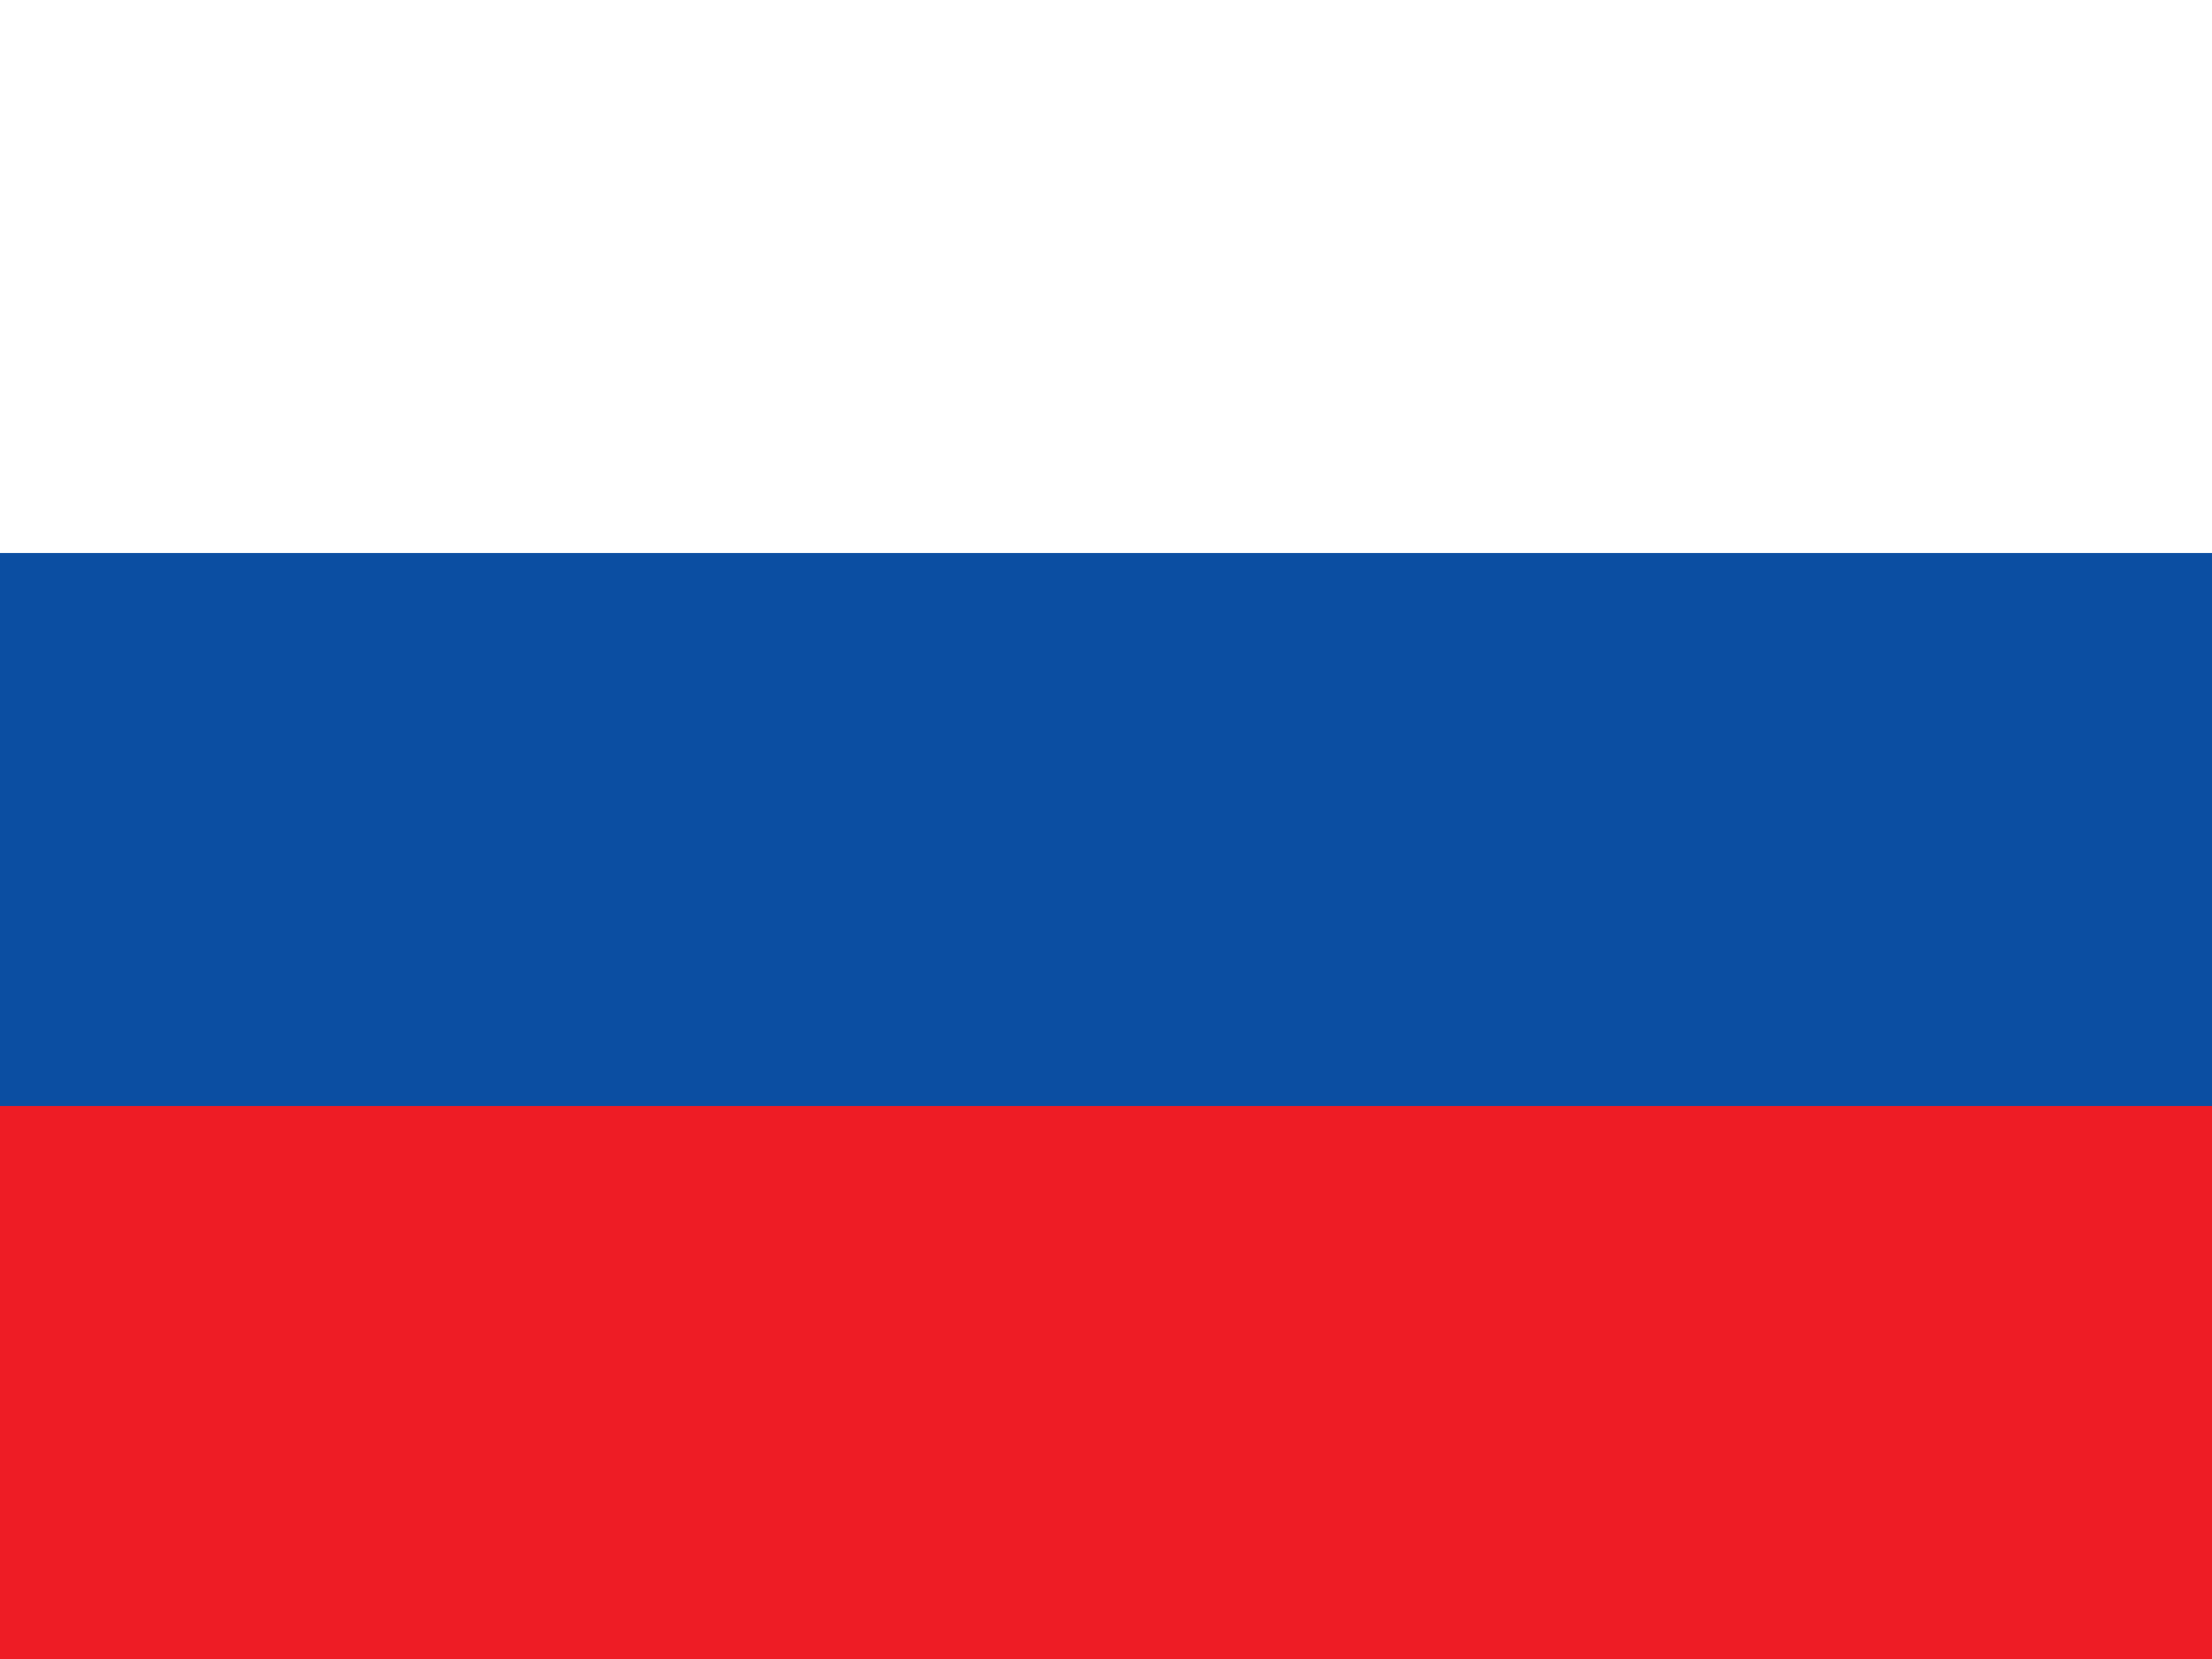
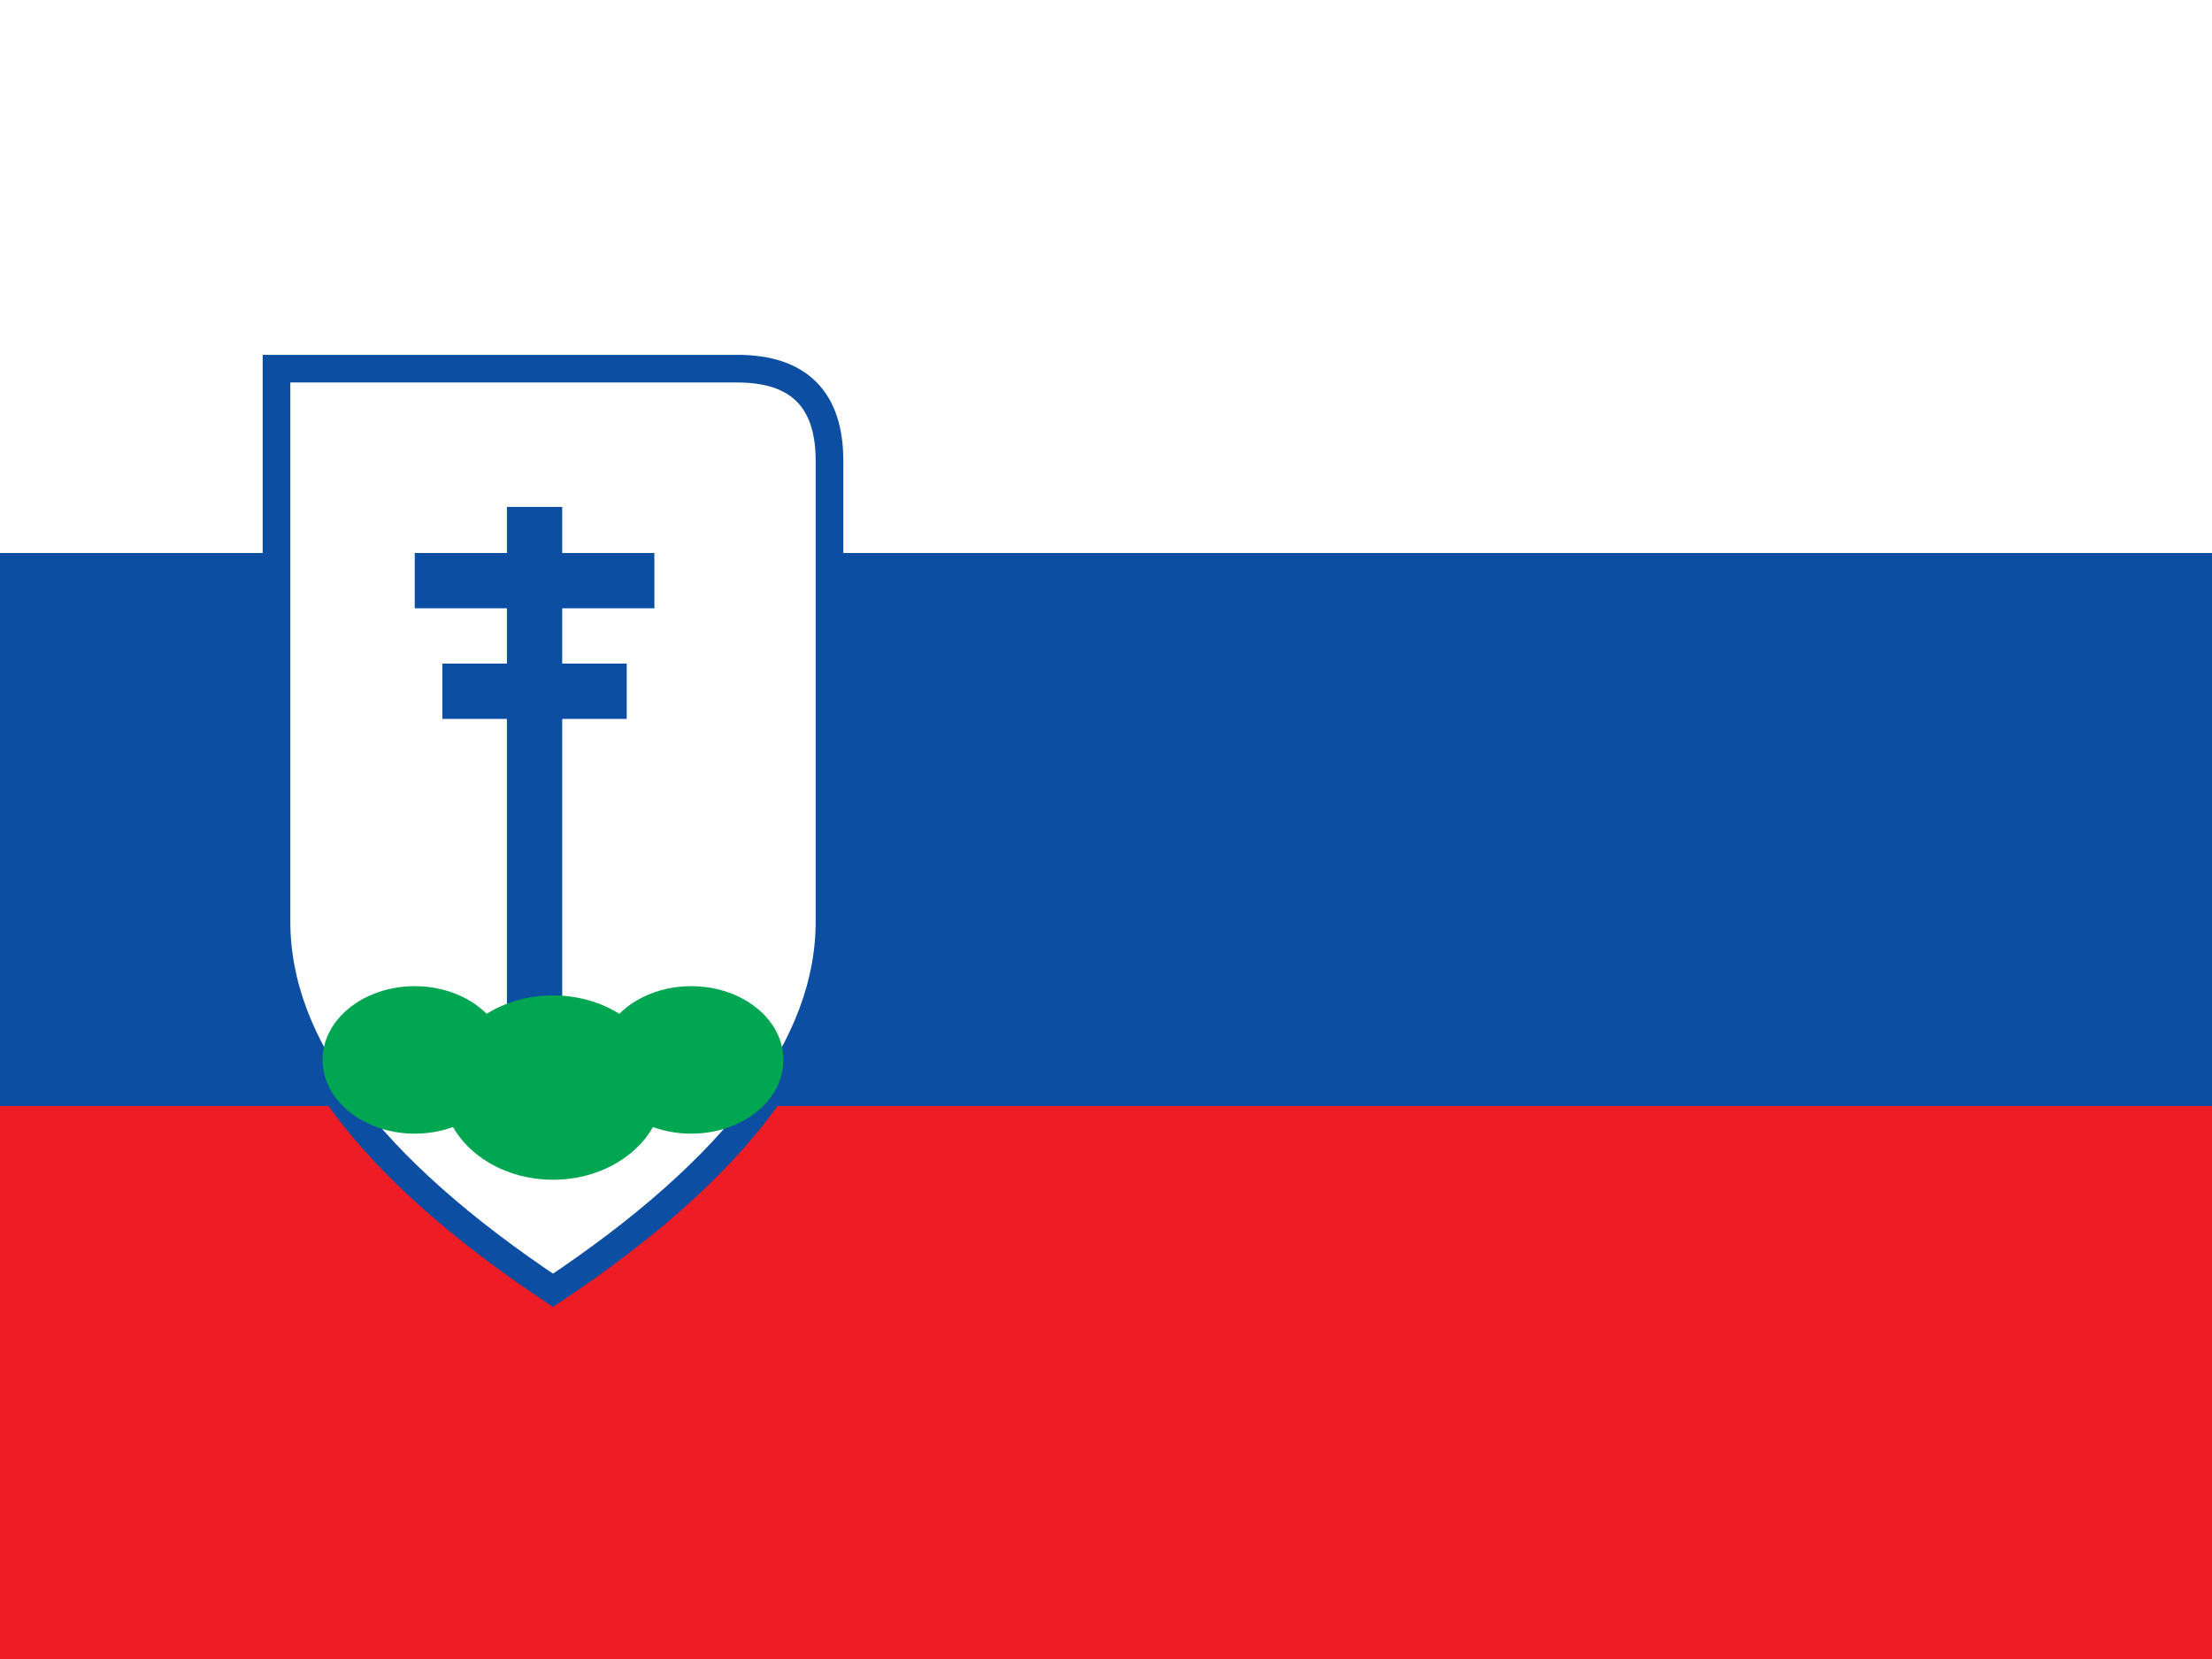
<svg xmlns="http://www.w3.org/2000/svg" width="24" height="18" viewBox="0 0 24 18">
  <rect width="24" height="6" fill="#FFFFFF" />
  <rect width="24" height="6" y="6" fill="#0B4EA2" />
  <rect width="24" height="6" y="12" fill="#EE1C25" />
+   <g transform="translate(3, 4)">
+     <path d="M0 0 L5 0 Q6 0 6 1 L6 6 Q6 8 3 10 Q0 8 0 6 L0 1 Q0 0 0 0 Z" fill="#FFFFFF" stroke="#0B4EA2" stroke-width="0.3" />
+     <g fill="#0B4EA2" stroke="none">
+       <rect x="2.5" y="1.5" width="0.6" height="6" fill="#0B4EA2" />
+       <rect x="1.5" y="2" width="2.6" height="0.6" fill="#0B4EA2" />
+       <rect x="1.8" y="3.2" width="2" height="0.6" fill="#0B4EA2" />
+     </g>
+     <g fill="#00A651">
+       <ellipse cx="1.5" cy="7.5" rx="1" ry="0.8" />
+       <ellipse cx="3" cy="7.8" rx="1.2" ry="1" />
+       <ellipse cx="4.5" cy="7.5" rx="1" ry="0.8" />
+     </g>
+   </g>
</svg>
